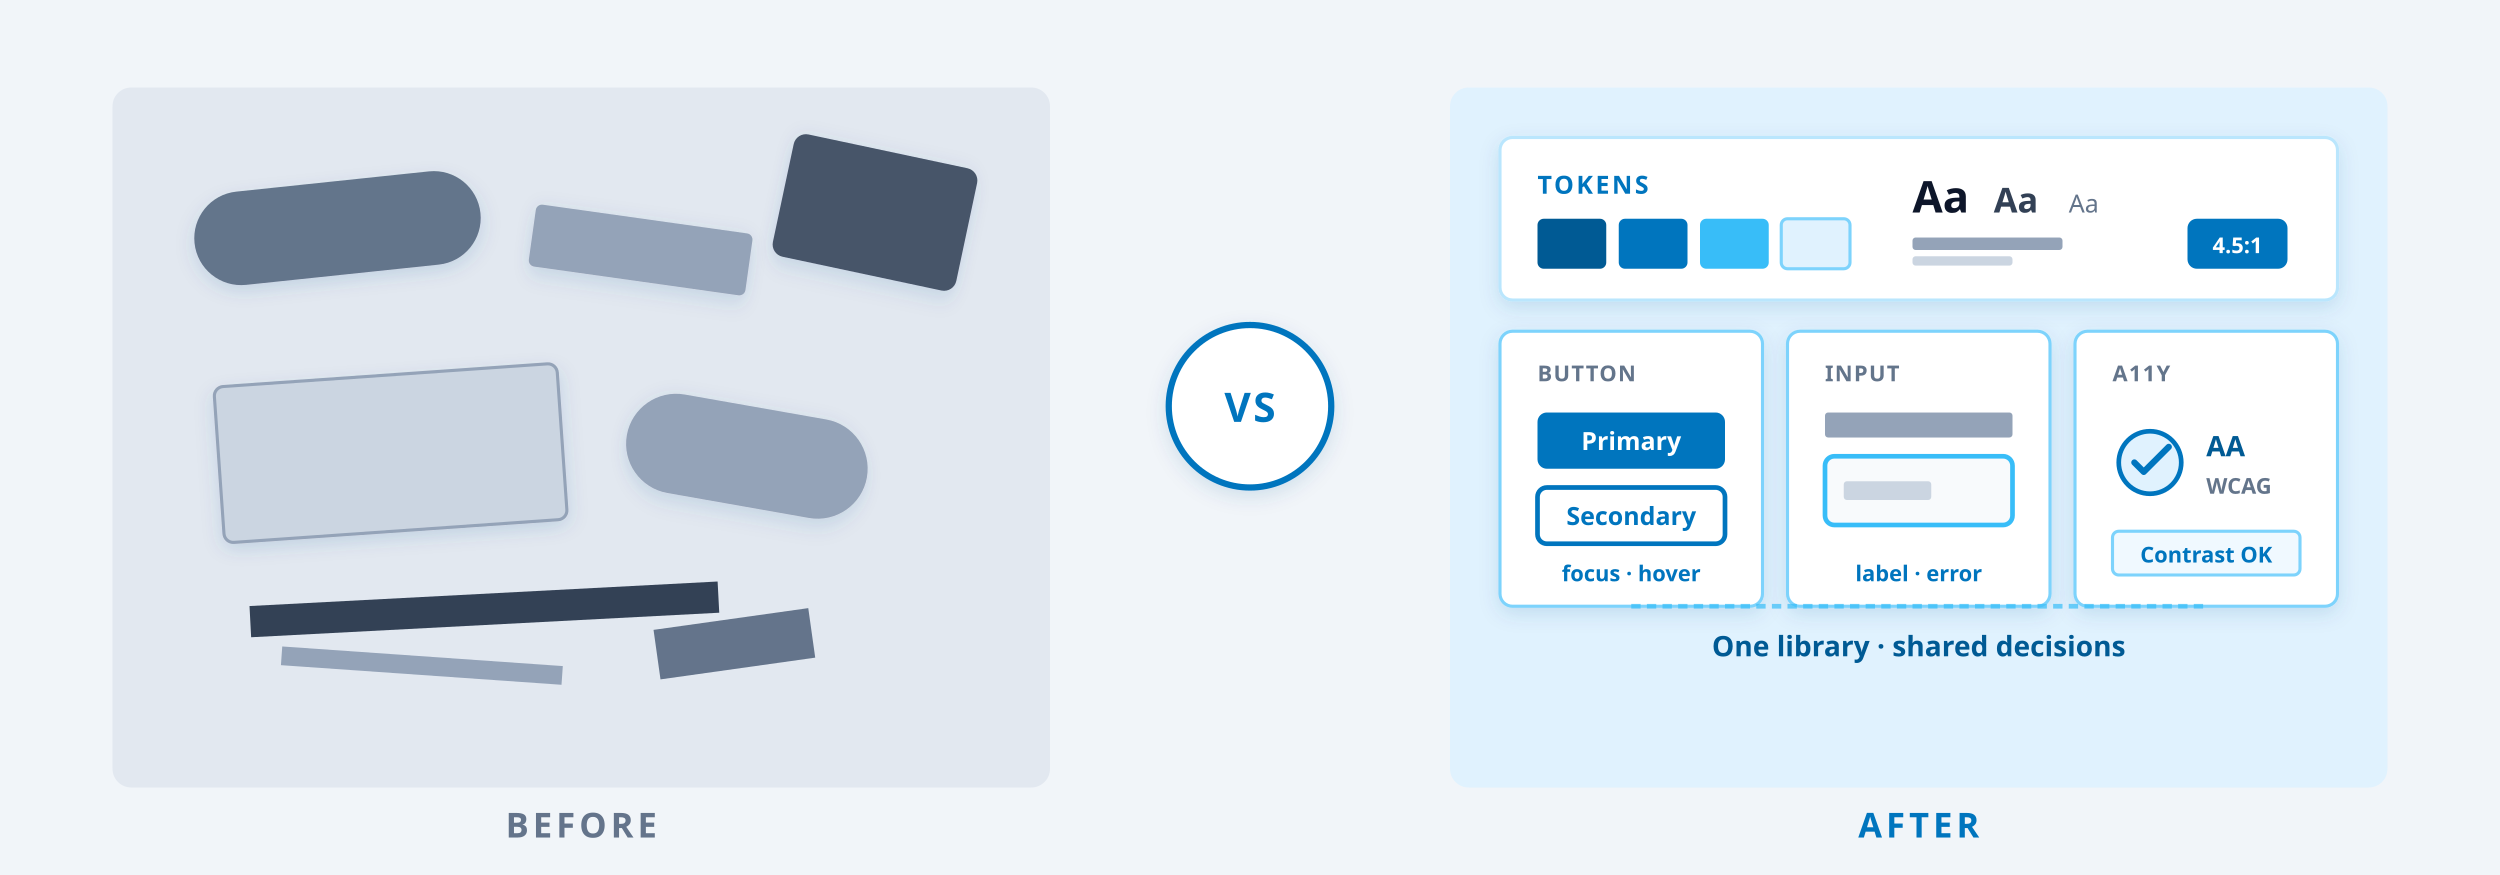
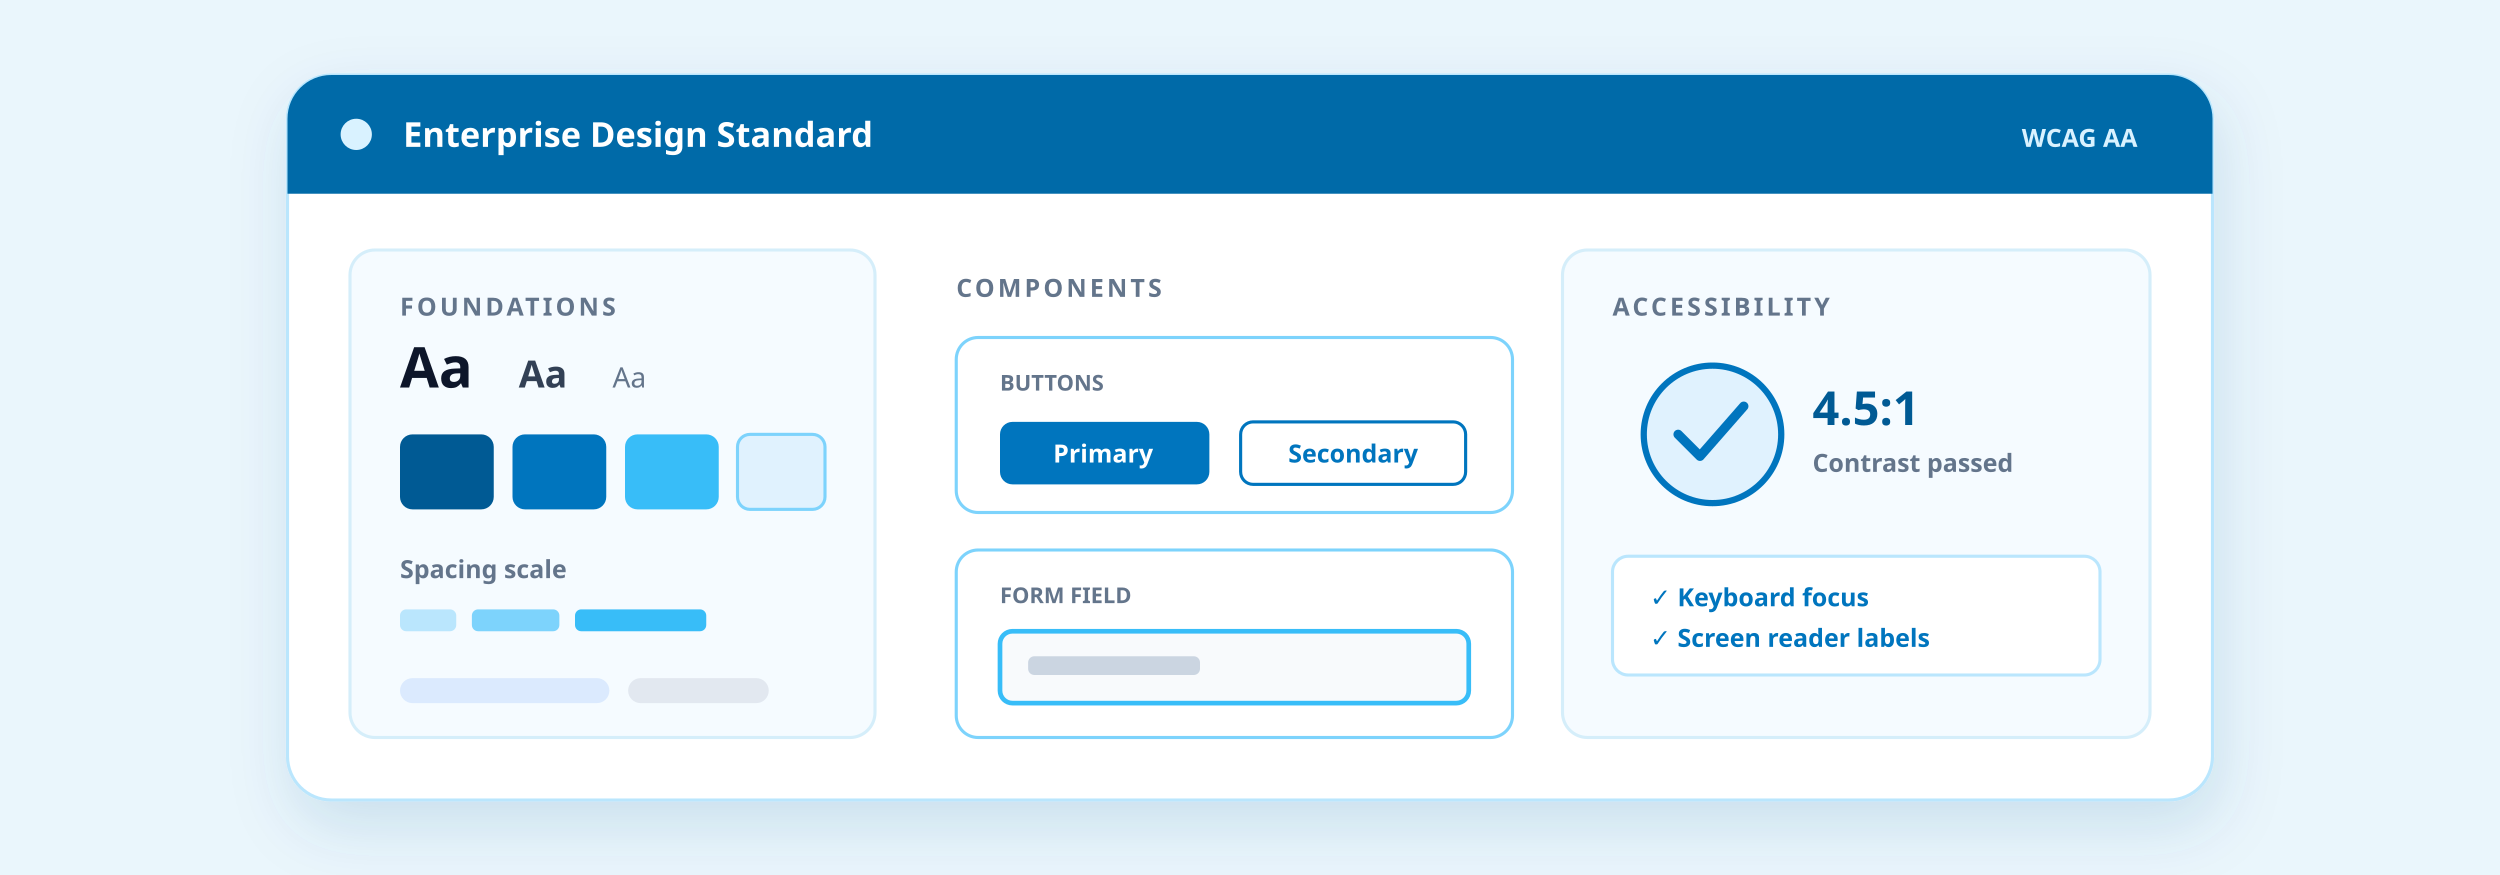
- <svg xmlns="http://www.w3.org/2000/svg" viewBox="0 0 800 280" width="800" height="280" role="img" aria-label="Before and after: inconsistent UI pieces versus shared design system tokens and components">
+ <svg xmlns="http://www.w3.org/2000/svg" viewBox="0 0 800 280" role="img" aria-label="Enterprise design system library with accessible tokens and reusable components">
  <defs>
-     <linearGradient id="ds-g" x1="0%" y1="0%" x2="0%" y2="100%">
-       <stop offset="0%" stop-color="#005a94" />
-       <stop offset="100%" stop-color="#0075BE" />
-     </linearGradient>
-     <filter id="dsShadow" x="-20%" y="-20%" width="140%" height="140%">
-       <feDropShadow dx="0" dy="5" stdDeviation="6" flood-color="#005a94" flood-opacity="0.12" />
-     </filter>
-     <filter id="dsShadowSm" x="-30%" y="-30%" width="160%" height="160%">
-       <feDropShadow dx="0" dy="2" stdDeviation="3" flood-color="#005a94" flood-opacity="0.14" />
+     <filter id="s" x="-20%" y="-30%" width="140%" height="170%">
+       <feDropShadow dy="8" stdDeviation="10" flood-color="#005a94" flood-opacity=".14" />
    </filter>
  </defs>
-   <rect width="800" height="280" fill="#f1f5f9" />
-   <g>
-     <rect x="36" y="28" width="300" height="224" rx="6" fill="#e2e8f0" />
-     <rect x="62" y="58" width="92" height="30" rx="15" fill="#64748b" transform="rotate(-6 108 73)" filter="url(#dsShadowSm)" />
-     <rect x="170" y="70" width="70" height="20" rx="2" fill="#94a3b8" transform="rotate(8 205 80)" filter="url(#dsShadowSm)" />
-     <rect x="250" y="48" width="60" height="40" rx="4" fill="#475569" transform="rotate(12 280 68)" filter="url(#dsShadowSm)" />
-     <rect x="70" y="120" width="110" height="50" rx="3" fill="#cbd5e1" stroke="#94a3b8" transform="rotate(-4 125 145)" filter="url(#dsShadowSm)" />
-     <rect x="200" y="130" width="78" height="32" rx="16" fill="#94a3b8" transform="rotate(10 239 146)" filter="url(#dsShadowSm)" />
-     <rect x="80" y="190" width="150" height="10" fill="#334155" transform="rotate(-3 155 195)" />
-     <rect x="90" y="210" width="90" height="6" fill="#94a3b8" transform="rotate(4 135 213)" />
-     <rect x="210" y="198" width="50" height="16" fill="#64748b" transform="rotate(-8 235 206)" />
-     <text x="186" y="268" text-anchor="middle" font-family="system-ui,sans-serif" font-size="11" font-weight="600" fill="#64748b" letter-spacing="0.12em">BEFORE</text>
-   </g>
-   <g>
-     <circle cx="400" cy="130" r="26" fill="#fff" stroke="#0075BE" stroke-width="2" filter="url(#dsShadowSm)" />
-     <text x="400" y="135" text-anchor="middle" font-family="system-ui,sans-serif" font-size="13" font-weight="800" fill="#0075BE" letter-spacing="0.06em">VS</text>
-   </g>
-   <g>
-     <rect x="464" y="28" width="300" height="224" rx="6" fill="#e0f2fe" />
-     <g filter="url(#dsShadowSm)">
-       <rect x="480" y="44" width="268" height="52" rx="4" fill="#fff" stroke="#bae6fd" />
-       <text x="492" y="62" font-family="system-ui,sans-serif" font-size="8" font-weight="700" fill="#0075BE" letter-spacing="0.1em">TOKENS</text>
-       <rect x="492" y="70" width="22" height="16" rx="2" fill="#005a94" />
-       <rect x="518" y="70" width="22" height="16" rx="2" fill="#0075BE" />
-       <rect x="544" y="70" width="22" height="16" rx="2" fill="#38bdf8" />
-       <rect x="570" y="70" width="22" height="16" rx="2" fill="#e0f2fe" stroke="#7dd3fc" />
-       <text x="612" y="68" font-family="system-ui,sans-serif" font-size="14" font-weight="800" fill="#0f172a">Aa</text>
-       <text x="638" y="68" font-family="system-ui,sans-serif" font-size="11" font-weight="600" fill="#334155">Aa</text>
-       <text x="662" y="68" font-family="system-ui,sans-serif" font-size="8" font-weight="500" fill="#64748b">Aa</text>
-       <rect x="612" y="76" width="48" height="4" rx="1" fill="#94a3b8" />
-       <rect x="612" y="82" width="32" height="3" rx="1" fill="#cbd5e1" />
-       <rect x="700" y="70" width="32" height="16" rx="3" fill="#0075BE" />
-       <text x="716" y="81" text-anchor="middle" font-family="system-ui,sans-serif" font-size="7" font-weight="700" fill="#fff">4.5:1</text>
-     </g>
-     <g filter="url(#dsShadowSm)">
-       <rect x="480" y="106" width="84" height="88" rx="4" fill="#fff" stroke="#7dd3fc" />
-       <text x="492" y="122" font-family="system-ui,sans-serif" font-size="7" font-weight="700" fill="#64748b" letter-spacing="0.06em">BUTTON</text>
-       <rect x="492" y="132" width="60" height="18" rx="3" fill="#0075BE" />
-       <text x="522" y="144" text-anchor="middle" font-family="system-ui,sans-serif" font-size="8" font-weight="700" fill="#fff">Primary</text>
-       <rect x="492" y="156" width="60" height="18" rx="3" fill="#fff" stroke="#0075BE" stroke-width="1.5" />
-       <text x="522" y="168" text-anchor="middle" font-family="system-ui,sans-serif" font-size="8" font-weight="700" fill="#0075BE">Secondary</text>
-       <text x="522" y="186" text-anchor="middle" font-family="system-ui,sans-serif" font-size="7" font-weight="600" fill="#0075BE">focus · hover</text>
-     </g>
-     <g filter="url(#dsShadowSm)">
-       <rect x="572" y="106" width="84" height="88" rx="4" fill="#fff" stroke="#7dd3fc" />
-       <text x="584" y="122" font-family="system-ui,sans-serif" font-size="7" font-weight="700" fill="#64748b" letter-spacing="0.06em">INPUT</text>
-       <rect x="584" y="132" width="60" height="8" rx="1" fill="#94a3b8" />
-       <rect x="584" y="146" width="60" height="22" rx="3" fill="#f8fafc" stroke="#38bdf8" stroke-width="1.5" />
-       <rect x="590" y="154" width="28" height="6" rx="1" fill="#cbd5e1" />
-       <text x="614" y="186" text-anchor="middle" font-family="system-ui,sans-serif" font-size="7" font-weight="600" fill="#0075BE">label · error</text>
-     </g>
-     <g filter="url(#dsShadowSm)">
-       <rect x="664" y="106" width="84" height="88" rx="4" fill="#fff" stroke="#7dd3fc" />
-       <text x="676" y="122" font-family="system-ui,sans-serif" font-size="7" font-weight="700" fill="#64748b" letter-spacing="0.06em">A11Y</text>
-       <circle cx="688" cy="148" r="10" fill="#e0f2fe" stroke="#0075BE" stroke-width="1.5" />
-       <path d="M683 148 L686 151 L694 143" fill="none" stroke="#0075BE" stroke-width="2" stroke-linecap="round" stroke-linejoin="round" />
-       <text x="706" y="146" font-family="system-ui,sans-serif" font-size="9" font-weight="800" fill="#005a94">AA</text>
-       <text x="706" y="158" font-family="system-ui,sans-serif" font-size="7" font-weight="600" fill="#64748b">WCAG</text>
-       <rect x="676" y="170" width="60" height="14" rx="2" fill="#f0f9ff" stroke="#7dd3fc" />
-       <text x="706" y="180" text-anchor="middle" font-family="system-ui,sans-serif" font-size="7" font-weight="700" fill="#0075BE">Contrast OK</text>
-     </g>
-     <path d="M522 194 L614 194 L706 194" fill="none" stroke="#38bdf8" stroke-width="1.5" stroke-dasharray="3 2" opacity="0.7" />
-     <text x="614" y="210" text-anchor="middle" font-family="system-ui,sans-serif" font-size="9" font-weight="700" fill="#005a94">One library · shared decisions</text>
-     <text x="614" y="268" text-anchor="middle" font-family="system-ui,sans-serif" font-size="11" font-weight="600" fill="#0075BE" letter-spacing="0.12em">AFTER</text>
+   <rect width="800" height="280" fill="#eaf6fc" />
+   <g filter="url(#s)">
+     <rect x="92" y="24" width="616" height="232" rx="14" fill="#fff" stroke="#bae6fd" />
+     <path d="M106 24h588a14 14 0 0 1 14 14v24H92V38a14 14 0 0 1 14-14" fill="#006aa8" />
+     <circle cx="114" cy="43" r="5" fill="#d9f2ff" />
+     <text x="129" y="47" font-family="system-ui" font-size="11" font-weight="700" fill="#fff">Enterprise Design Standard</text>
+     <text x="684" y="47" text-anchor="end" font-family="system-ui" font-size="8" font-weight="700" fill="#d9f2ff">WCAG AA</text>
+     <rect x="112" y="80" width="168" height="156" rx="8" fill="#f5fbff" stroke="#d5eefa" />
+     <text x="128" y="101" font-family="system-ui" font-size="8" font-weight="800" fill="#64748b" letter-spacing="1">FOUNDATIONS</text>
+     <text x="128" y="124" font-family="system-ui" font-size="18" font-weight="800" fill="#0f172a">Aa</text>
+     <text x="166" y="124" font-family="system-ui" font-size="12" font-weight="600" fill="#334155">Aa</text>
+     <text x="196" y="124" font-family="system-ui" font-size="9" fill="#64748b">Aa</text>
+     <rect x="128" y="139" width="30" height="24" rx="4" fill="#005a94" />
+     <rect x="164" y="139" width="30" height="24" rx="4" fill="#0075BE" />
+     <rect x="200" y="139" width="30" height="24" rx="4" fill="#38bdf8" />
+     <rect x="236" y="139" width="28" height="24" rx="4" fill="#e0f2fe" stroke="#7dd3fc" />
+     <text x="128" y="185" font-family="system-ui" font-size="8" font-weight="700" fill="#64748b">Spacing scale</text>
+     <rect x="128" y="195" width="18" height="7" rx="2" fill="#bae6fd" />
+     <rect x="151" y="195" width="28" height="7" rx="2" fill="#7dd3fc" />
+     <rect x="184" y="195" width="42" height="7" rx="2" fill="#38bdf8" />
+     <rect x="128" y="217" width="67" height="8" rx="4" fill="#dbeafe" />
+     <rect x="201" y="217" width="45" height="8" rx="4" fill="#e2e8f0" />
+     <text x="306" y="95" font-family="system-ui" font-size="8" font-weight="800" fill="#64748b" letter-spacing="1">COMPONENTS</text>
+     <rect x="306" y="108" width="178" height="56" rx="7" fill="#fff" stroke="#7dd3fc" />
+     <text x="320" y="125" font-family="system-ui" font-size="7" font-weight="700" fill="#64748b">BUTTONS</text>
+     <rect x="320" y="135" width="67" height="20" rx="4" fill="#0075BE" />
+     <text x="353" y="148" text-anchor="middle" font-family="system-ui" font-size="8" font-weight="700" fill="#fff">Primary</text>
+     <rect x="397" y="135" width="72" height="20" rx="4" fill="#fff" stroke="#0075BE" />
+     <text x="433" y="148" text-anchor="middle" font-family="system-ui" font-size="8" font-weight="700" fill="#0075BE">Secondary</text>
+     <rect x="306" y="176" width="178" height="60" rx="7" fill="#fff" stroke="#7dd3fc" />
+     <text x="320" y="193" font-family="system-ui" font-size="7" font-weight="700" fill="#64748b">FORM FIELD</text>
+     <rect x="320" y="202" width="150" height="23" rx="4" fill="#f8fafc" stroke="#38bdf8" stroke-width="1.5" />
+     <rect x="329" y="210" width="55" height="6" rx="2" fill="#cbd5e1" />
+     <rect x="500" y="80" width="188" height="156" rx="8" fill="#f5fbff" stroke="#d5eefa" />
+     <text x="516" y="101" font-family="system-ui" font-size="8" font-weight="800" fill="#64748b" letter-spacing="1">ACCESSIBILITY</text>
+     <circle cx="548" cy="139" r="22" fill="#e0f2fe" stroke="#0075BE" stroke-width="2" />
+     <path d="m537 139 7 7 14-16" fill="none" stroke="#0075BE" stroke-width="3" stroke-linecap="round" stroke-linejoin="round" />
+     <text x="580" y="136" font-family="system-ui" font-size="15" font-weight="800" fill="#005a94">4.5:1</text>
+     <text x="580" y="151" font-family="system-ui" font-size="8" font-weight="700" fill="#64748b">Contrast passed</text>
+     <rect x="516" y="178" width="156" height="38" rx="5" fill="#fff" stroke="#bae6fd" />
+     <text x="528" y="194" font-family="system-ui" font-size="8" font-weight="700" fill="#0075BE">✓ Keyboard focus</text>
+     <text x="528" y="207" font-family="system-ui" font-size="8" font-weight="700" fill="#0075BE">✓ Screen reader labels</text>
  </g>
</svg>
